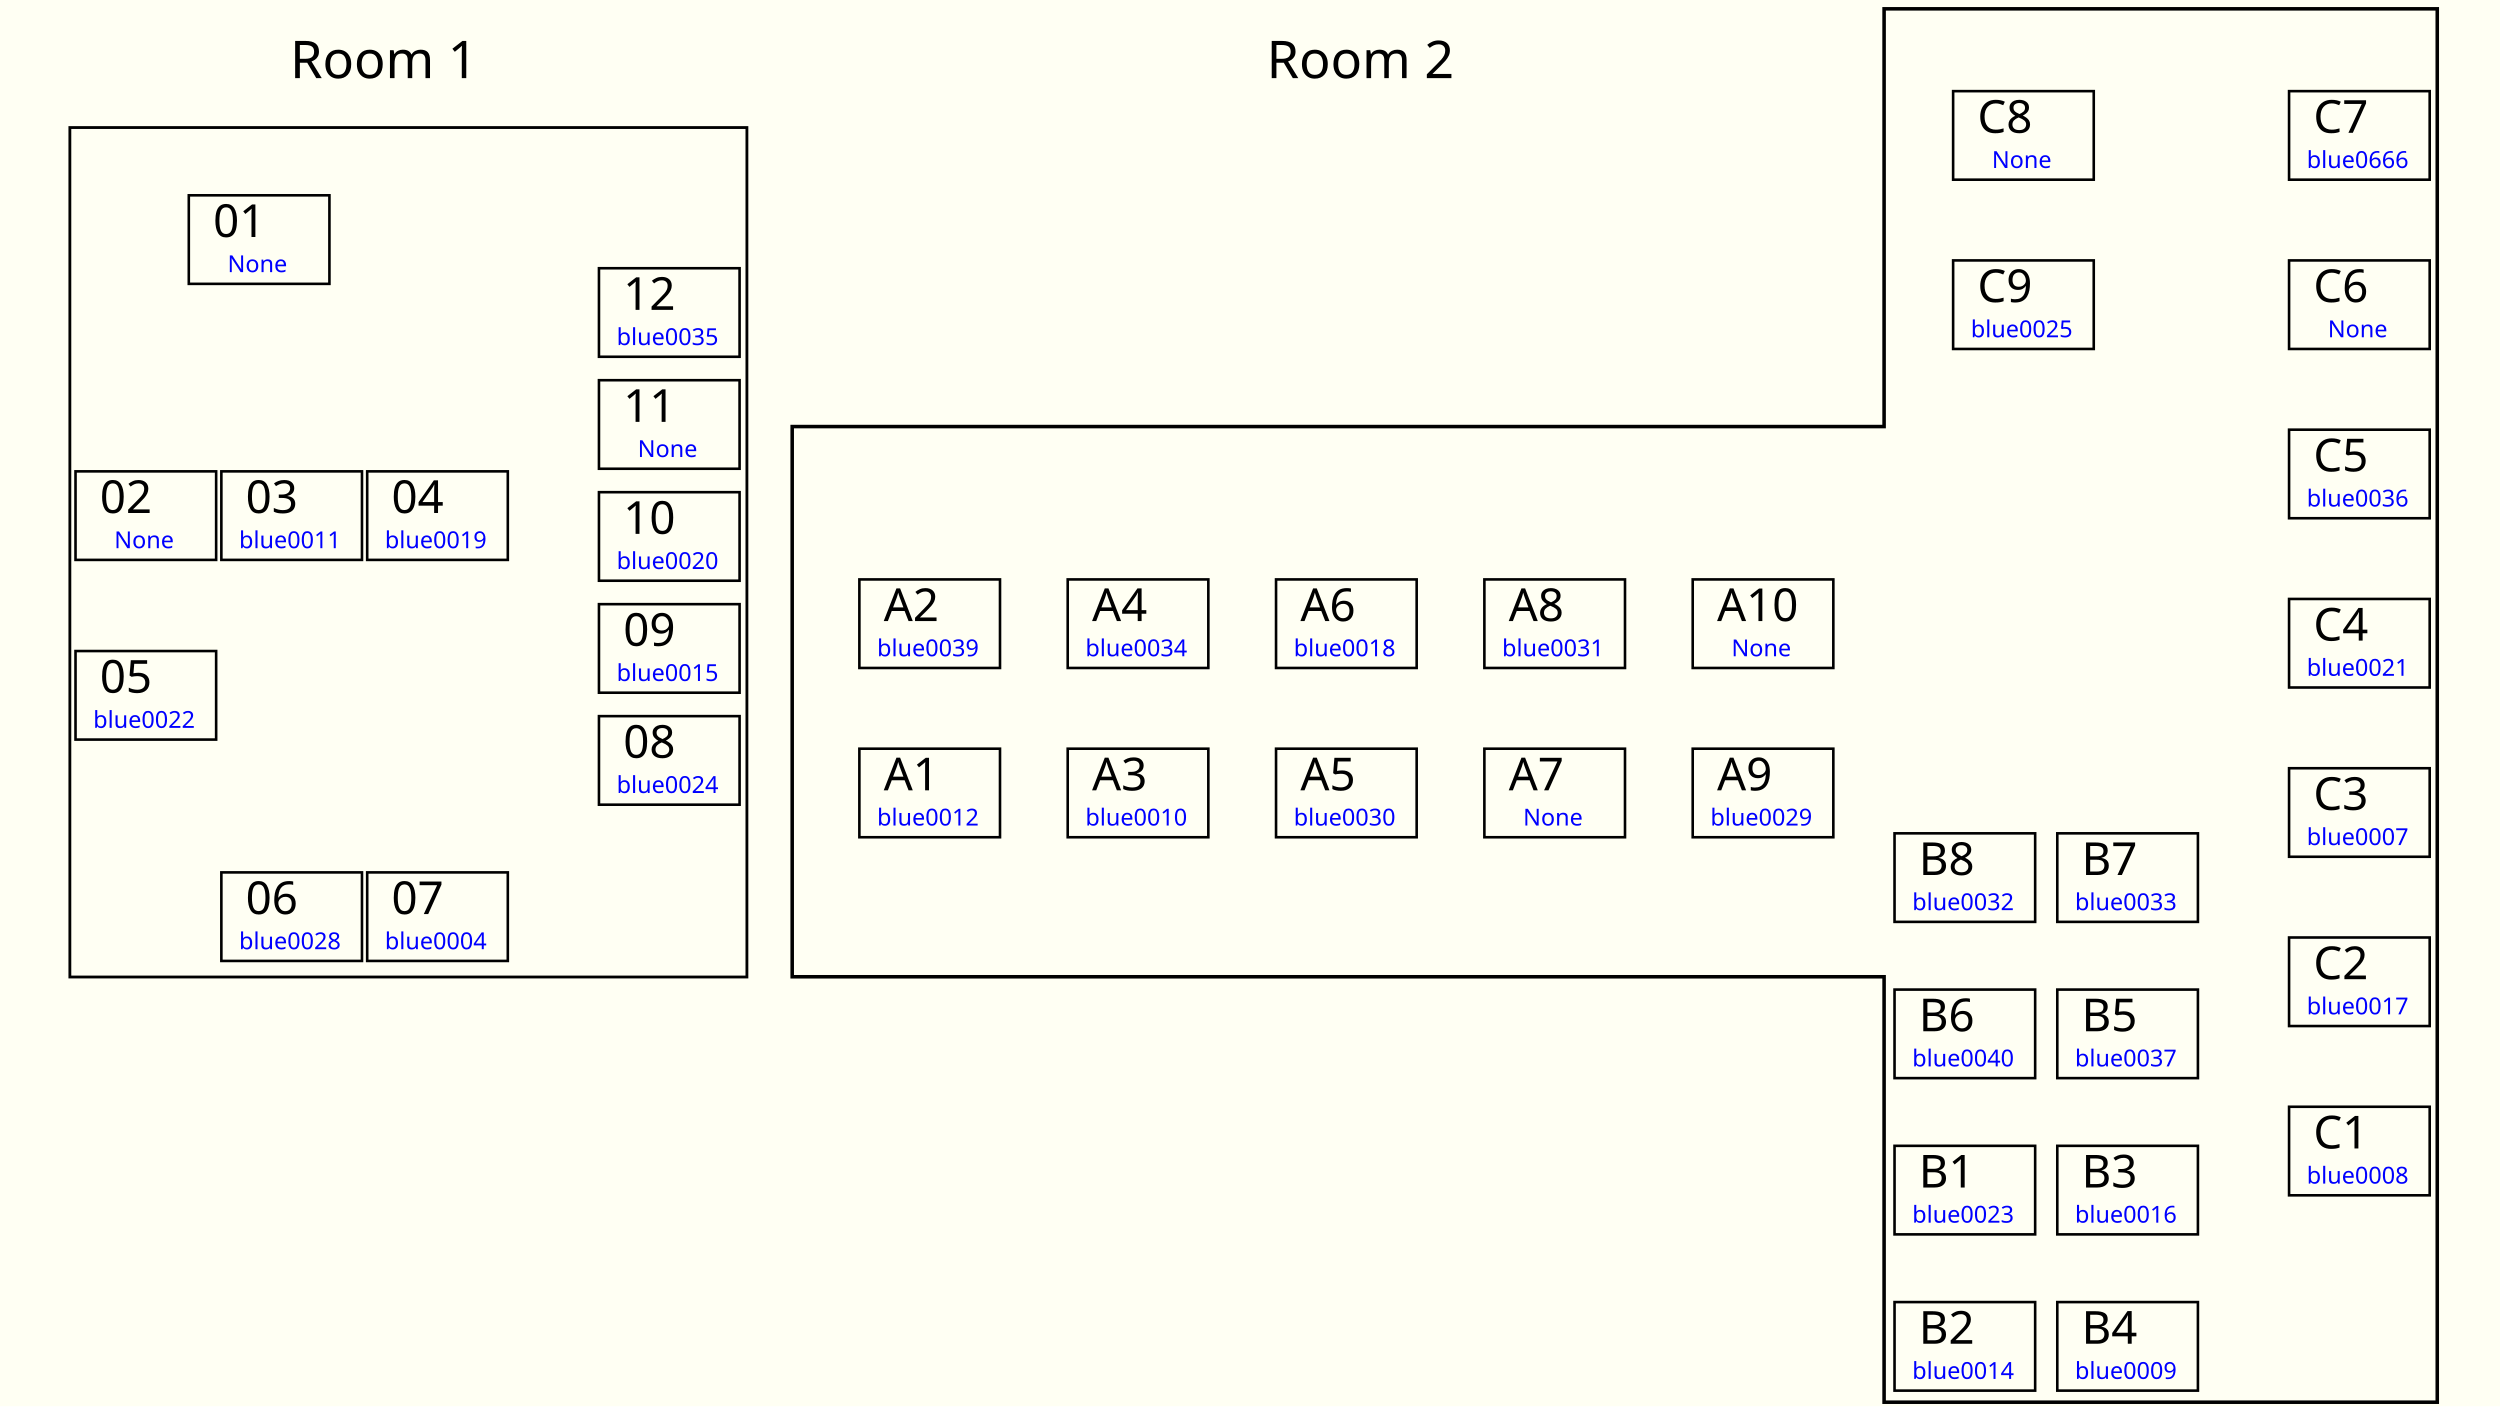
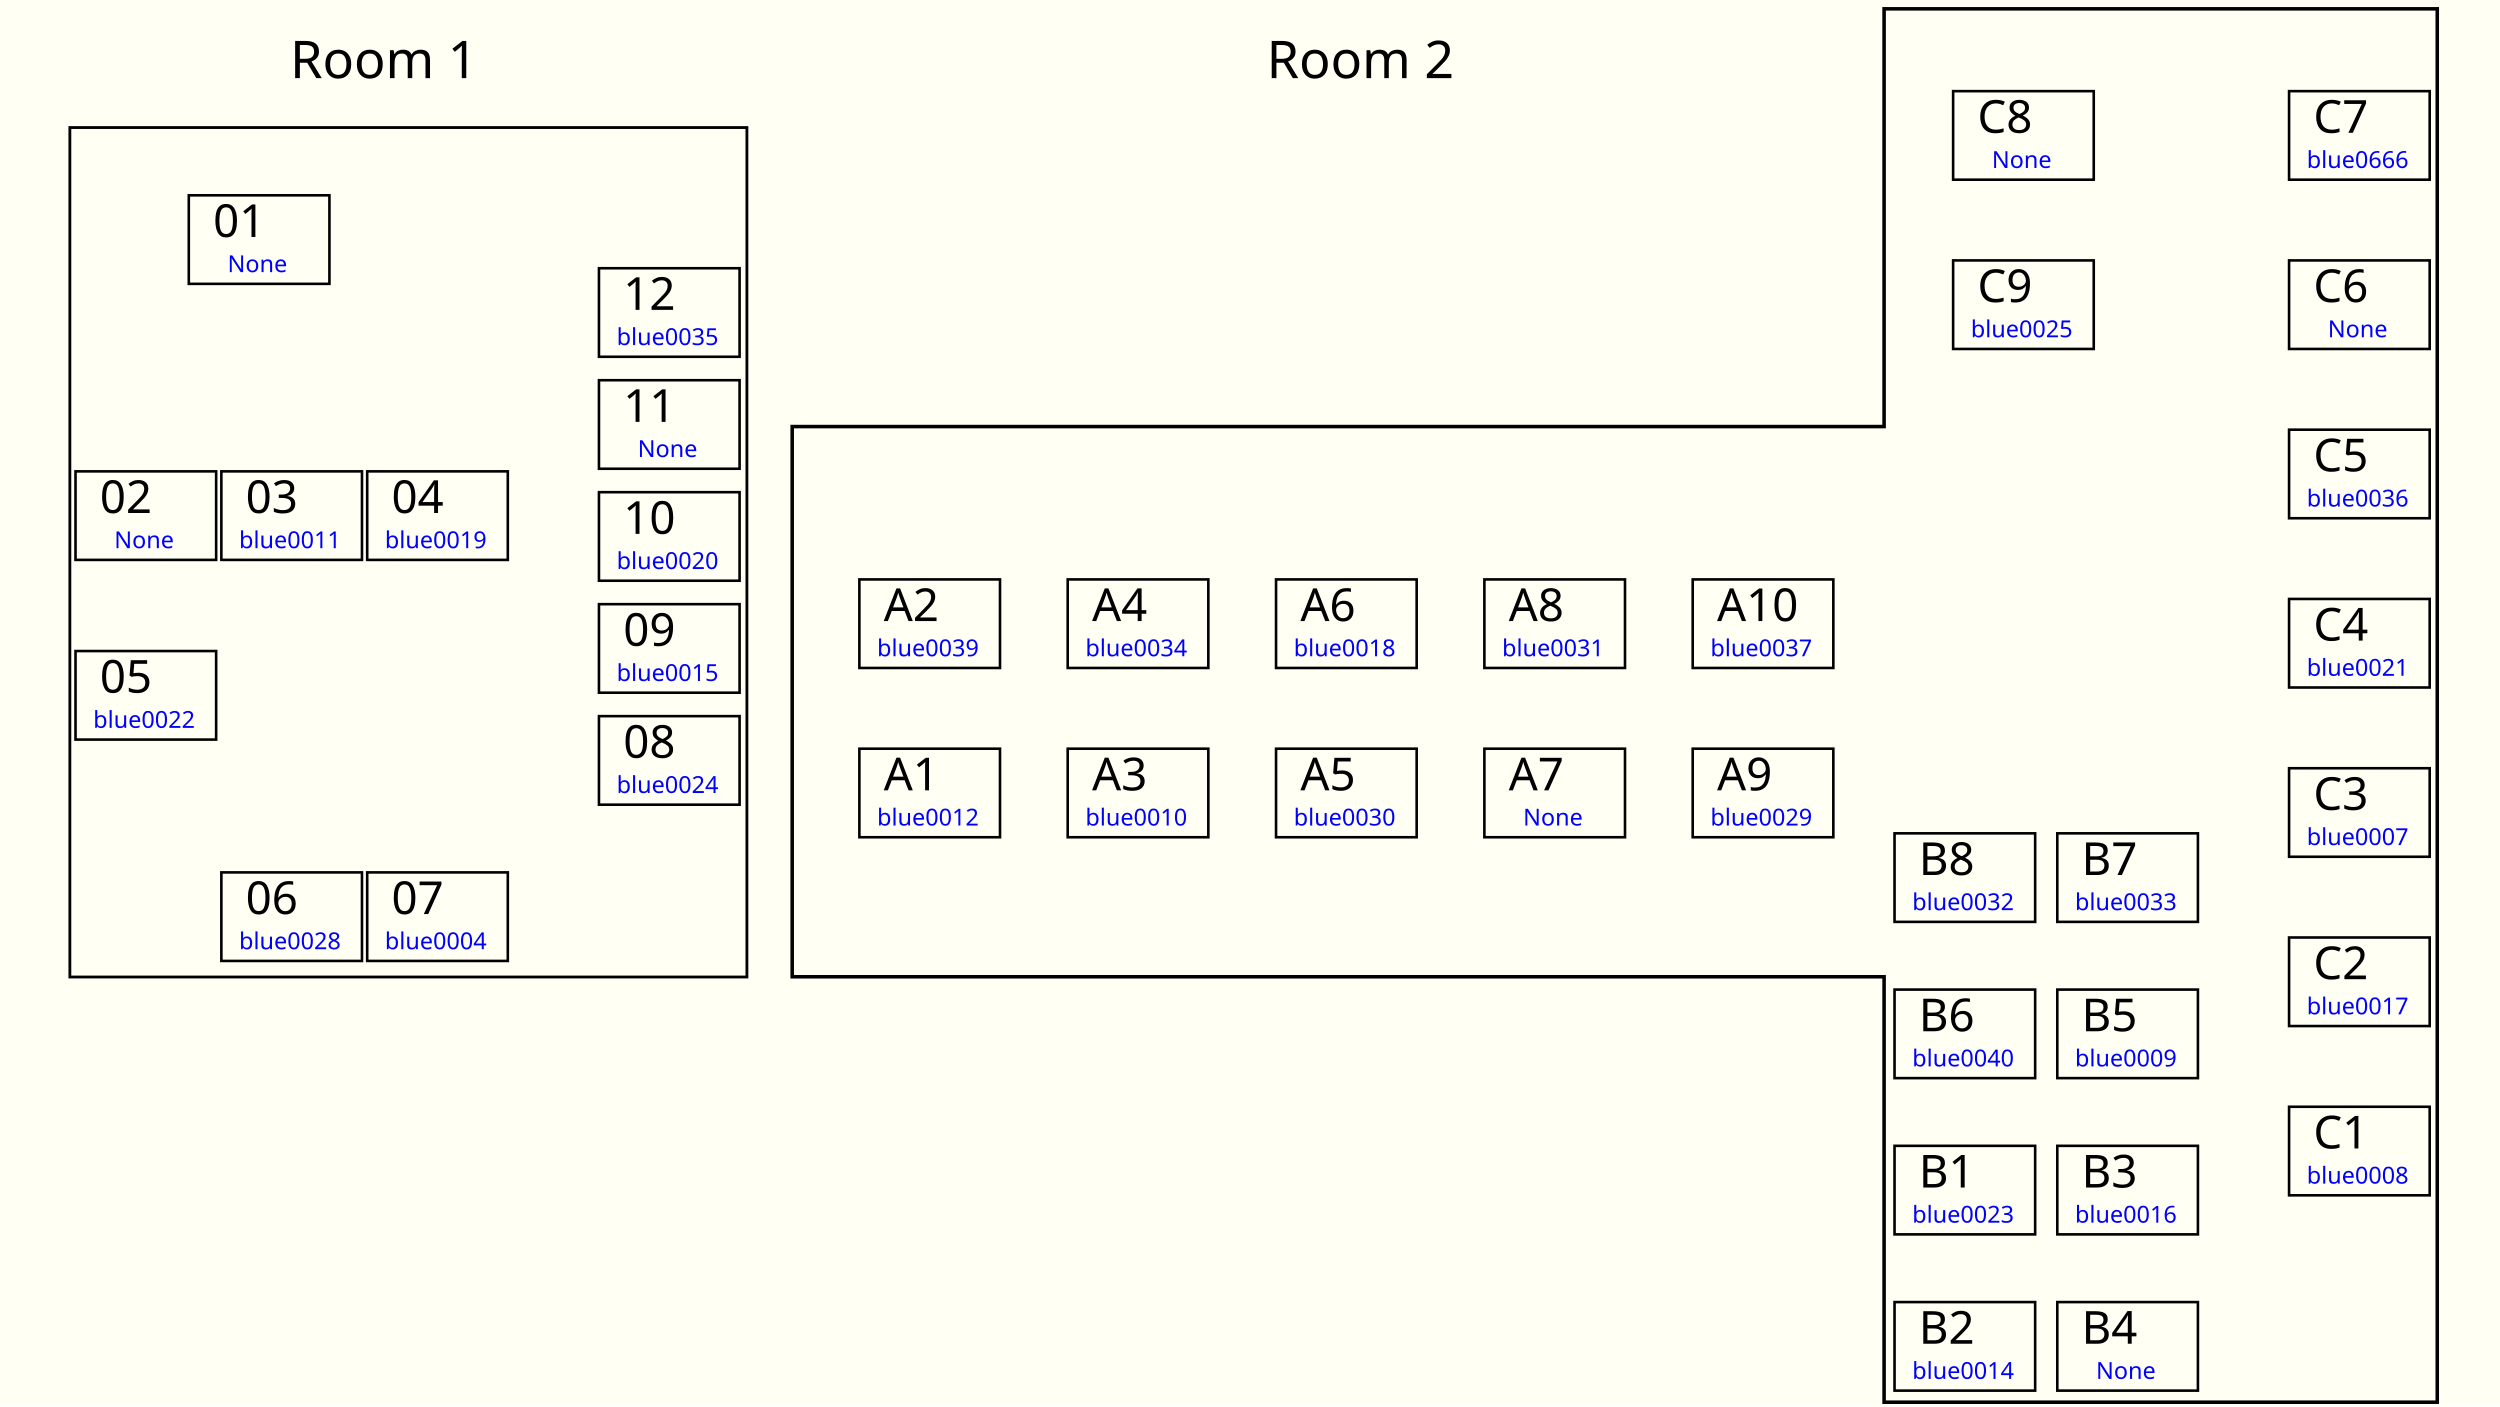
<svg xmlns="http://www.w3.org/2000/svg" height="4081.89" id="svg8" version="1.1" viewBox="0 0 1920 1080" width="7256.693">
  <g id="layer5" style="display:inline">
    <rect height="1080" id="rect1871" ry="0" style="opacity:0.997;fill:#fffff3;fill-opacity:1;stroke:none;stroke-width:1.796;stroke-opacity:1" width="1920" x="0" y="0" />
  </g>
  <g id="layer1" style="display:inline">
    <rect height="652.388" id="rect833" style="opacity:0.997;fill:none;stroke:#000000;stroke-width:2.17;stroke-opacity:1" width="519.971" x="53.656" y="97.955" />
    <path d="M 1446.985,6.778 V 327.599 H 608.407 v 422.553 h 838.577 v 326.741 h 424.833 V 6.778 Z" id="rect833-6" style="opacity:0.997;fill:none;stroke:#000000;stroke-width:2.722;stroke-opacity:1" />
  </g>
  <g id="layer2" style="display:inline">
    <rect height="68" id="box01" style="display:inline;opacity:1;fill:none;stroke:#000000;stroke-width:2;stroke-opacity:1" width="108" x="145" y="150" />
    <rect height="68" id="box02" style="display:inline;opacity:1;fill:none;stroke:#000000;stroke-width:2;stroke-opacity:1" width="108" x="58" y="362" />
    <rect height="68" id="box03" style="display:inline;opacity:1;fill:none;stroke:#000000;stroke-width:2;stroke-opacity:1" width="108" x="170" y="362" />
    <rect height="68" id="box04" style="display:inline;opacity:1;fill:none;stroke:#000000;stroke-width:2;stroke-opacity:1" width="108" x="282" y="362" />
    <rect height="68" id="box05" style="display:inline;opacity:1;fill:none;stroke:#000000;stroke-width:2;stroke-opacity:1" width="108" x="58" y="500" />
    <rect height="68" id="box06" style="display:inline;opacity:1;fill:none;stroke:#000000;stroke-width:2;stroke-opacity:1" width="108" x="170" y="670" />
    <rect height="68" id="box07" style="display:inline;opacity:1;fill:none;stroke:#000000;stroke-width:2;stroke-opacity:1" width="108" x="282" y="670" />
    <rect height="68" id="box08" style="display:inline;opacity:1;fill:none;stroke:#000000;stroke-width:2;stroke-opacity:1" width="108" x="460" y="550" />
    <rect height="68" id="box09" style="display:inline;opacity:1;fill:none;stroke:#000000;stroke-width:2;stroke-opacity:1" width="108" x="460" y="464" />
    <rect height="68" id="box10" style="display:inline;opacity:1;fill:none;stroke:#000000;stroke-width:2;stroke-opacity:1" width="108" x="460" y="378" />
    <rect height="68" id="box11" style="display:inline;opacity:1;fill:none;stroke:#000000;stroke-width:2;stroke-opacity:1" width="108" x="460" y="292" />
    <rect height="68" id="box12" style="display:inline;opacity:1;fill:none;stroke:#000000;stroke-width:2;stroke-opacity:1" width="108" x="460" y="206" />
    <rect height="68" id="boxA2" style="display:inline;opacity:1;fill:none;stroke:#000000;stroke-width:2;stroke-opacity:1" width="108" x="660" y="445" />
    <rect height="68" id="boxA4" style="display:inline;opacity:1;fill:none;stroke:#000000;stroke-width:2;stroke-opacity:1" width="108" x="820" y="445" />
    <rect height="68" id="boxA6" style="display:inline;opacity:1;fill:none;stroke:#000000;stroke-width:2;stroke-opacity:1" width="108" x="980" y="445" />
    <rect height="68" id="boxA8" style="display:inline;opacity:1;fill:none;stroke:#000000;stroke-width:2;stroke-opacity:1" width="108" x="1140" y="445" />
    <rect height="68" id="boxA10" style="display:inline;opacity:1;fill:none;stroke:#000000;stroke-width:2;stroke-opacity:1" width="108" x="1300" y="445" />
    <rect height="68" id="boxA1" style="display:inline;opacity:1;fill:none;stroke:#000000;stroke-width:2;stroke-opacity:1" width="108" x="660" y="575" />
    <rect height="68" id="boxA3" style="display:inline;opacity:1;fill:none;stroke:#000000;stroke-width:2;stroke-opacity:1" width="108" x="820" y="575" />
    <rect height="68" id="boxA5" style="display:inline;opacity:1;fill:none;stroke:#000000;stroke-width:2;stroke-opacity:1" width="108" x="980" y="575" />
    <rect height="68" id="boxA7" style="display:inline;opacity:1;fill:none;stroke:#000000;stroke-width:2;stroke-opacity:1" width="108" x="1140" y="575" />
    <rect height="68" id="boxA9" style="display:inline;opacity:1;fill:none;stroke:#000000;stroke-width:2;stroke-opacity:1" width="108" x="1300" y="575" />
    <rect height="68" id="boxC1" style="display:inline;opacity:1;fill:none;stroke:#000000;stroke-width:2;stroke-opacity:1" width="108" x="1758" y="850" />
    <rect height="68" id="boxC2" style="display:inline;opacity:1;fill:none;stroke:#000000;stroke-width:2;stroke-opacity:1" width="108" x="1758" y="720" />
    <rect height="68" id="boxC3" style="display:inline;opacity:1;fill:none;stroke:#000000;stroke-width:2;stroke-opacity:1" width="108" x="1758" y="590" />
    <rect height="68" id="boxC4" style="display:inline;opacity:1;fill:none;stroke:#000000;stroke-width:2;stroke-opacity:1" width="108" x="1758" y="460" />
    <rect height="68" id="boxC5" style="display:inline;opacity:1;fill:none;stroke:#000000;stroke-width:2;stroke-opacity:1" width="108" x="1758" y="330" />
    <rect height="68" id="boxC6" style="display:inline;opacity:1;fill:none;stroke:#000000;stroke-width:2;stroke-opacity:1" width="108" x="1758" y="200" />
    <rect height="68" id="boxC7" style="display:inline;opacity:1;fill:none;stroke:#000000;stroke-width:2;stroke-opacity:1" width="108" x="1758" y="70" />
    <rect height="68" id="boxC8" style="display:inline;opacity:1;fill:none;stroke:#000000;stroke-width:2;stroke-opacity:1" width="108" x="1500" y="70" />
    <rect height="68" id="boxC9" style="display:inline;opacity:1;fill:none;stroke:#000000;stroke-width:2;stroke-opacity:1" width="108" x="1500" y="200" />
    <rect height="68" id="boxB2" style="display:inline;opacity:1;fill:none;stroke:#000000;stroke-width:2;stroke-opacity:1" width="108" x="1455" y="1000" />
    <rect height="68" id="boxB1" style="display:inline;opacity:1;fill:none;stroke:#000000;stroke-width:2;stroke-opacity:1" width="108" x="1455" y="880" />
    <rect height="68" id="boxB6" style="display:inline;opacity:1;fill:none;stroke:#000000;stroke-width:2;stroke-opacity:1" width="108" x="1455" y="760" />
    <rect height="68" id="boxB8" style="display:inline;opacity:1;fill:none;stroke:#000000;stroke-width:2;stroke-opacity:1" width="108" x="1455" y="640" />
    <rect height="68" id="boxB4" style="display:inline;opacity:1;fill:none;stroke:#000000;stroke-width:2;stroke-opacity:1" width="108" x="1580" y="1000" />
    <rect height="68" id="boxB3" style="display:inline;opacity:1;fill:none;stroke:#000000;stroke-width:2;stroke-opacity:1" width="108" x="1580" y="880" />
    <rect height="68" id="boxB5" style="display:inline;opacity:1;fill:none;stroke:#000000;stroke-width:2;stroke-opacity:1" width="108" x="1580" y="760" />
    <rect height="68" id="boxB7" style="display:inline;opacity:1;fill:none;stroke:#000000;stroke-width:2;stroke-opacity:1" width="108" x="1580" y="640" />
  </g>
  <g id="layer3" transform="translate(-45,32)">
    <text id="01" style="font-size:35px;font-family:sans-serif;" x="145" xml:space="preserve" y="150">
      <tspan id="01_text">01</tspan>
    </text>
    <text id="02" style="font-size:35px;font-family:sans-serif;" x="58" xml:space="preserve" y="362">
      <tspan id="02_text">02</tspan>
    </text>
    <text id="03" style="font-size:35px;font-family:sans-serif;" x="170" xml:space="preserve" y="362">
      <tspan id="03_text">03</tspan>
    </text>
    <text id="04" style="font-size:35px;font-family:sans-serif;" x="282" xml:space="preserve" y="362">
      <tspan id="04_text">04</tspan>
    </text>
    <text id="05" style="font-size:35px;font-family:sans-serif;" x="58" xml:space="preserve" y="500">
      <tspan id="05_text">05</tspan>
    </text>
    <text id="06" style="font-size:35px;font-family:sans-serif;" x="170" xml:space="preserve" y="670">
      <tspan id="06_text">06</tspan>
    </text>
    <text id="07" style="font-size:35px;font-family:sans-serif;" x="282" xml:space="preserve" y="670">
      <tspan id="07_text">07</tspan>
    </text>
    <text id="08" style="font-size:35px;font-family:sans-serif;" x="460" xml:space="preserve" y="550">
      <tspan id="08_text">08</tspan>
    </text>
    <text id="09" style="font-size:35px;font-family:sans-serif;" x="460" xml:space="preserve" y="464">
      <tspan id="09_text">09</tspan>
    </text>
    <text id="10" style="font-size:35px;font-family:sans-serif;" x="460" xml:space="preserve" y="378">
      <tspan id="10_text">10</tspan>
    </text>
    <text id="11" style="font-size:35px;font-family:sans-serif;" x="460" xml:space="preserve" y="292">
      <tspan id="11_text">11</tspan>
    </text>
    <text id="12" style="font-size:35px;font-family:sans-serif;" x="460" xml:space="preserve" y="206">
      <tspan id="12_text">12</tspan>
    </text>
    <text id="A2" style="font-size:35px;font-family:sans-serif;" x="660" xml:space="preserve" y="445">
      <tspan id="A2_text">A2</tspan>
    </text>
    <text id="A4" style="font-size:35px;font-family:sans-serif;" x="820" xml:space="preserve" y="445">
      <tspan id="A4_text">A4</tspan>
    </text>
    <text id="A6" style="font-size:35px;font-family:sans-serif;" x="980" xml:space="preserve" y="445">
      <tspan id="A6_text">A6</tspan>
    </text>
    <text id="A8" style="font-size:35px;font-family:sans-serif;" x="1140" xml:space="preserve" y="445">
      <tspan id="A8_text">A8</tspan>
    </text>
    <text id="A10" style="font-size:35px;font-family:sans-serif;" x="1300" xml:space="preserve" y="445">
      <tspan id="A10_text">A10</tspan>
    </text>
    <text id="A1" style="font-size:35px;font-family:sans-serif;" x="660" xml:space="preserve" y="575">
      <tspan id="A1_text">A1</tspan>
    </text>
    <text id="A3" style="font-size:35px;font-family:sans-serif;" x="820" xml:space="preserve" y="575">
      <tspan id="A3_text">A3</tspan>
    </text>
    <text id="A5" style="font-size:35px;font-family:sans-serif;" x="980" xml:space="preserve" y="575">
      <tspan id="A5_text">A5</tspan>
    </text>
    <text id="A7" style="font-size:35px;font-family:sans-serif;" x="1140" xml:space="preserve" y="575">
      <tspan id="A7_text">A7</tspan>
    </text>
    <text id="A9" style="font-size:35px;font-family:sans-serif;" x="1300" xml:space="preserve" y="575">
      <tspan id="A9_text">A9</tspan>
    </text>
    <text id="C1" style="font-size:35px;font-family:sans-serif;" x="1758" xml:space="preserve" y="850">
      <tspan id="C1_text">C1</tspan>
    </text>
    <text id="C2" style="font-size:35px;font-family:sans-serif;" x="1758" xml:space="preserve" y="720">
      <tspan id="C2_text">C2</tspan>
    </text>
    <text id="C3" style="font-size:35px;font-family:sans-serif;" x="1758" xml:space="preserve" y="590">
      <tspan id="C3_text">C3</tspan>
    </text>
    <text id="C4" style="font-size:35px;font-family:sans-serif;" x="1758" xml:space="preserve" y="460">
      <tspan id="C4_text">C4</tspan>
    </text>
    <text id="C5" style="font-size:35px;font-family:sans-serif;" x="1758" xml:space="preserve" y="330">
      <tspan id="C5_text">C5</tspan>
    </text>
    <text id="C6" style="font-size:35px;font-family:sans-serif;" x="1758" xml:space="preserve" y="200">
      <tspan id="C6_text">C6</tspan>
    </text>
    <text id="C7" style="font-size:35px;font-family:sans-serif;" x="1758" xml:space="preserve" y="70">
      <tspan id="C7_text">C7</tspan>
    </text>
    <text id="C8" style="font-size:35px;font-family:sans-serif;" x="1500" xml:space="preserve" y="70">
      <tspan id="C8_text">C8</tspan>
    </text>
    <text id="C9" style="font-size:35px;font-family:sans-serif;" x="1500" xml:space="preserve" y="200">
      <tspan id="C9_text">C9</tspan>
    </text>
    <text id="B2" style="font-size:35px;font-family:sans-serif;" x="1455" xml:space="preserve" y="1000">
      <tspan id="B2_text">B2</tspan>
    </text>
    <text id="B1" style="font-size:35px;font-family:sans-serif;" x="1455" xml:space="preserve" y="880">
      <tspan id="B1_text">B1</tspan>
    </text>
    <text id="B6" style="font-size:35px;font-family:sans-serif;" x="1455" xml:space="preserve" y="760">
      <tspan id="B8_text">B6</tspan>
    </text>
    <text id="B8" style="font-size:35px;font-family:sans-serif;" x="1455" xml:space="preserve" y="640">
      <tspan id="B8_text">B8</tspan>
    </text>
    <text id="B4" style="font-size:35px;font-family:sans-serif;" x="1580" xml:space="preserve" y="1000">
      <tspan id="B4_text">B4</tspan>
    </text>
    <text id="B3" style="font-size:35px;font-family:sans-serif;" x="1580" xml:space="preserve" y="880">
      <tspan id="B3_text">B3</tspan>
    </text>
    <text id="B5" style="font-size:35px;font-family:sans-serif;" x="1580" xml:space="preserve" y="760">
      <tspan id="B5_text">B5</tspan>
    </text>
    <text id="B7" style="font-size:35px;font-family:sans-serif;" x="1580" xml:space="preserve" y="640">
      <tspan id="B7_text">B7</tspan>
    </text>
  </g>
  <g id="layer4">
    <text id="r1" style="font-size:40px;font-family:sans-serif;" x="150" xml:space="preserve" y="60">
      <tspan id="r1_text">Room 1</tspan>
    </text>
    <text id="r2" style="font-size:40px;font-family:sans-serif;" x="900" xml:space="preserve" y="60">
      <tspan id="r2_text">Room 2</tspan>
    </text>
  </g>
  <g id="layer6" transform="translate(48,59)">
    <text id="l01" style="font-size:18px;font-family:sans-serif;fill:#0000ff;" text-anchor="middle" x="145" xml:space="preserve" y="150">
      <tspan id="aum_r01_workspace_01">None</tspan>
    </text>
    <text id="l02" style="font-size:18px;font-family:sans-serif;fill:#0000ff;" text-anchor="middle" x="58" xml:space="preserve" y="362">
      <tspan id="aum_r01_workspace_02">None</tspan>
    </text>
    <text id="l03" style="font-size:18px;font-family:sans-serif;fill:#0000ff;" text-anchor="middle" x="170" xml:space="preserve" y="362">
      <tspan id="aum_r01_workspace_03">blue0011</tspan>
    </text>
    <text id="l04" style="font-size:18px;font-family:sans-serif;fill:#0000ff;" text-anchor="middle" x="282" xml:space="preserve" y="362">
      <tspan id="aum_r01_workspace_04">blue0019</tspan>
    </text>
    <text id="l05" style="font-size:18px;font-family:sans-serif;fill:#0000ff;" text-anchor="middle" x="58" xml:space="preserve" y="500">
      <tspan id="aum_r01_workspace_05">blue0022</tspan>
    </text>
    <text id="l06" style="font-size:18px;font-family:sans-serif;fill:#0000ff;" text-anchor="middle" x="170" xml:space="preserve" y="670">
      <tspan id="aum_r01_workspace_06">blue0028</tspan>
    </text>
    <text id="l07" style="font-size:18px;font-family:sans-serif;fill:#0000ff;" text-anchor="middle" x="282" xml:space="preserve" y="670">
      <tspan id="aum_r01_workspace_07">blue0004</tspan>
    </text>
    <text id="l08" style="font-size:18px;font-family:sans-serif;fill:#0000ff;" text-anchor="middle" x="460" xml:space="preserve" y="550">
      <tspan id="aum_r01_workspace_08">blue0024</tspan>
    </text>
    <text id="l09" style="font-size:18px;font-family:sans-serif;fill:#0000ff;" text-anchor="middle" x="460" xml:space="preserve" y="464">
      <tspan id="aum_r01_workspace_09">blue0015</tspan>
    </text>
    <text id="l10" style="font-size:18px;font-family:sans-serif;fill:#0000ff;" text-anchor="middle" x="460" xml:space="preserve" y="378">
      <tspan id="aum_r01_workspace_10">blue0020</tspan>
    </text>
    <text id="l11" style="font-size:18px;font-family:sans-serif;fill:#0000ff;" text-anchor="middle" x="460" xml:space="preserve" y="292">
      <tspan id="aum_r01_workspace_11">None</tspan>
    </text>
    <text id="l12" style="font-size:18px;font-family:sans-serif;fill:#0000ff;" text-anchor="middle" x="460" xml:space="preserve" y="206">
      <tspan id="aum_r01_workspace_12">blue0035</tspan>
    </text>
    <text id="lA2" style="font-size:18px;font-family:sans-serif;fill:#0000ff;" text-anchor="middle" x="660" xml:space="preserve" y="445">
      <tspan id="aum_r02_workspace_pA2">blue0039</tspan>
    </text>
    <text id="lA4" style="font-size:18px;font-family:sans-serif;fill:#0000ff;" text-anchor="middle" x="820" xml:space="preserve" y="445">
      <tspan id="aum_r02_workspace_pA4">blue0034</tspan>
    </text>
    <text id="lA6" style="font-size:18px;font-family:sans-serif;fill:#0000ff;" text-anchor="middle" x="980" xml:space="preserve" y="445">
      <tspan id="aum_r02_workspace_pA6">blue0018</tspan>
    </text>
    <text id="lA8" style="font-size:18px;font-family:sans-serif;fill:#0000ff;" text-anchor="middle" x="1140" xml:space="preserve" y="445">
      <tspan id="aum_r02_workspace_pA8">blue0031</tspan>
    </text>
    <text id="Al10" style="font-size:18px;font-family:sans-serif;fill:#0000ff;" text-anchor="middle" x="1300" xml:space="preserve" y="445">
-       <tspan id="aum_r02_workspace_pA10">None</tspan>
+       <tspan id="aum_r02_workspace_pA10">blue0037</tspan>
    </text>
    <text id="lA1" style="font-size:18px;font-family:sans-serif;fill:#0000ff;" text-anchor="middle" x="660" xml:space="preserve" y="575">
      <tspan id="aum_r02_workspace_pA1">blue0012</tspan>
    </text>
    <text id="lA3" style="font-size:18px;font-family:sans-serif;fill:#0000ff;" text-anchor="middle" x="820" xml:space="preserve" y="575">
      <tspan id="aum_r02_workspace_pA3">blue0010</tspan>
    </text>
    <text id="lA5" style="font-size:18px;font-family:sans-serif;fill:#0000ff;" text-anchor="middle" x="980" xml:space="preserve" y="575">
      <tspan id="aum_r02_workspace_pA5">blue0030</tspan>
    </text>
    <text id="lA7" style="font-size:18px;font-family:sans-serif;fill:#0000ff;" text-anchor="middle" x="1140" xml:space="preserve" y="575">
      <tspan id="aum_r02_workspace_pA7">None</tspan>
    </text>
    <text id="lA9" style="font-size:18px;font-family:sans-serif;fill:#0000ff;" text-anchor="middle" x="1300" xml:space="preserve" y="575">
      <tspan id="aum_r02_workspace_pA9">blue0029</tspan>
    </text>
    <text id="lC1" style="font-size:18px;font-family:sans-serif;fill:#0000ff" text-anchor="middle" x="1758" xml:space="preserve" y="850">
      <tspan id="aum_r02_workspace_pC1">blue0008</tspan>
    </text>
    <text id="lC2" style="font-size:18px;font-family:sans-serif;fill:#0000ff" text-anchor="middle" x="1758" xml:space="preserve" y="720">
      <tspan id="aum_r02_workspace_pC2">blue0017</tspan>
    </text>
    <text id="lC3" style="font-size:18px;font-family:sans-serif;fill:#0000ff" text-anchor="middle" x="1758" xml:space="preserve" y="590">
      <tspan id="aum_r02_workspace_pC3">blue0007</tspan>
    </text>
    <text id="lC4" style="font-size:18px;font-family:sans-serif;fill:#0000ff" text-anchor="middle" x="1758" xml:space="preserve" y="460">
      <tspan id="aum_r02_workspace_pC4">blue0021</tspan>
    </text>
    <text id="lC5" style="font-size:18px;font-family:sans-serif;fill:#0000ff" text-anchor="middle" x="1758" xml:space="preserve" y="330">
      <tspan id="aum_r02_workspace_pC5">blue0036</tspan>
    </text>
    <text id="lC6" style="font-size:18px;font-family:sans-serif;fill:#0000ff" text-anchor="middle" x="1758" xml:space="preserve" y="200">
      <tspan id="aum_r02_workspace_pC6">None</tspan>
    </text>
    <text id="lC7" style="font-size:18px;font-family:sans-serif;fill:#0000ff" text-anchor="middle" x="1758" xml:space="preserve" y="70">
      <tspan id="aum_r02_workspace_pC7">blue0666</tspan>
    </text>
    <text id="lC8" style="font-size:18px;font-family:sans-serif;fill:#0000ff" text-anchor="middle" x="1500" xml:space="preserve" y="70">
      <tspan id="aum_r02_workspace_pC8">None</tspan>
    </text>
    <text id="lC9" style="font-size:18px;font-family:sans-serif;fill:#0000ff" text-anchor="middle" x="1500" xml:space="preserve" y="200">
      <tspan id="aum_r02_workspace_pC9">blue0025</tspan>
    </text>
    <text id="lB2" style="font-size:18px;font-family:sans-serif;fill:#0000ff" text-anchor="middle" x="1455" xml:space="preserve" y="1000">
      <tspan id="aum_r02_workspace_pB2">blue0014</tspan>
    </text>
    <text id="lB1" style="font-size:18px;font-family:sans-serif;fill:#0000ff" text-anchor="middle" x="1455" xml:space="preserve" y="880">
      <tspan id="aum_r02_workspace_pB1">blue0023</tspan>
    </text>
    <text id="lB6" style="font-size:18px;font-family:sans-serif;fill:#0000ff" text-anchor="middle" x="1455" xml:space="preserve" y="760">
      <tspan id="aum_r02_workspace_pB6">blue0040</tspan>
    </text>
    <text id="lB8" style="font-size:18px;font-family:sans-serif;fill:#0000ff" text-anchor="middle" x="1455" xml:space="preserve" y="640">
      <tspan id="aum_r02_workspace_pB8">blue0032</tspan>
    </text>
    <text id="lB4" style="font-size:18px;font-family:sans-serif;fill:#0000ff" text-anchor="middle" x="1580" xml:space="preserve" y="1000">
-       <tspan id="aum_r02_workspace_pB4">blue0009</tspan>
+       <tspan id="aum_r02_workspace_pB4">None</tspan>
    </text>
    <text id="lB3" style="font-size:18px;font-family:sans-serif;fill:#0000ff" text-anchor="middle" x="1580" xml:space="preserve" y="880">
      <tspan id="aum_r02_workspace_pB3">blue0016</tspan>
    </text>
    <text id="lB5" style="font-size:18px;font-family:sans-serif;fill:#0000ff" text-anchor="middle" x="1580" xml:space="preserve" y="760">
-       <tspan id="aum_r02_workspace_pB5">blue0037</tspan>
+       <tspan id="aum_r02_workspace_pB5">blue0009</tspan>
    </text>
    <text id="lB7" style="font-size:18px;font-family:sans-serif;fill:#0000ff" text-anchor="middle" x="1580" xml:space="preserve" y="640">
      <tspan id="aum_r02_workspace_pB7">blue0033</tspan>
    </text>
  </g>
</svg>
